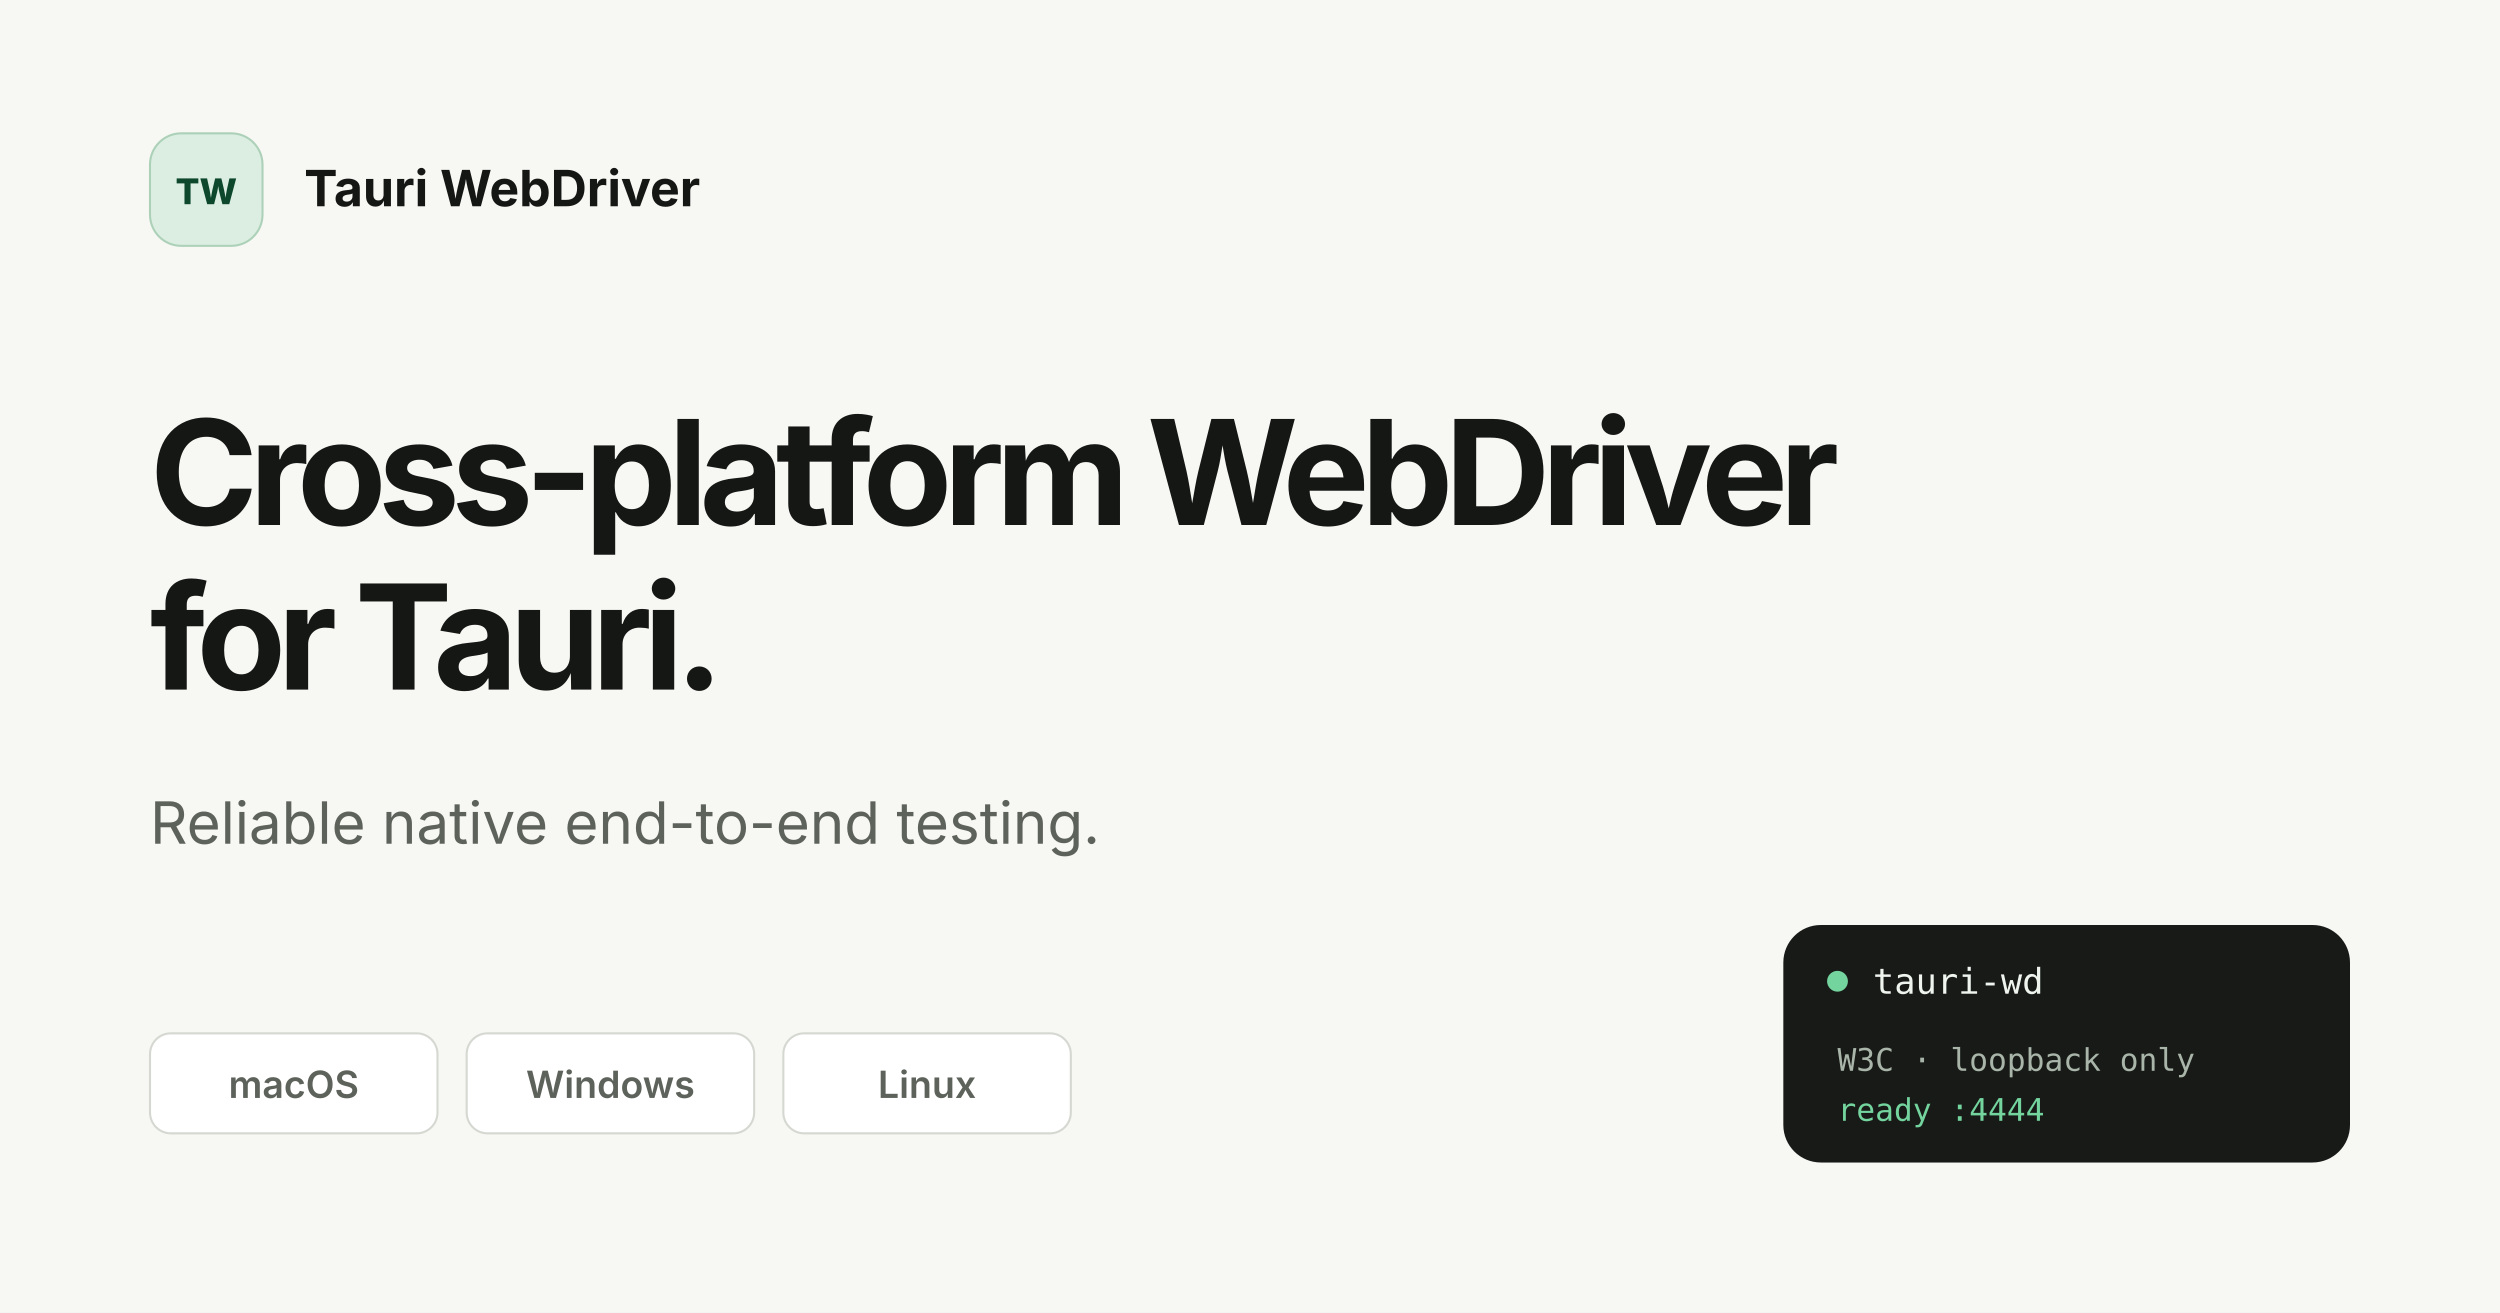
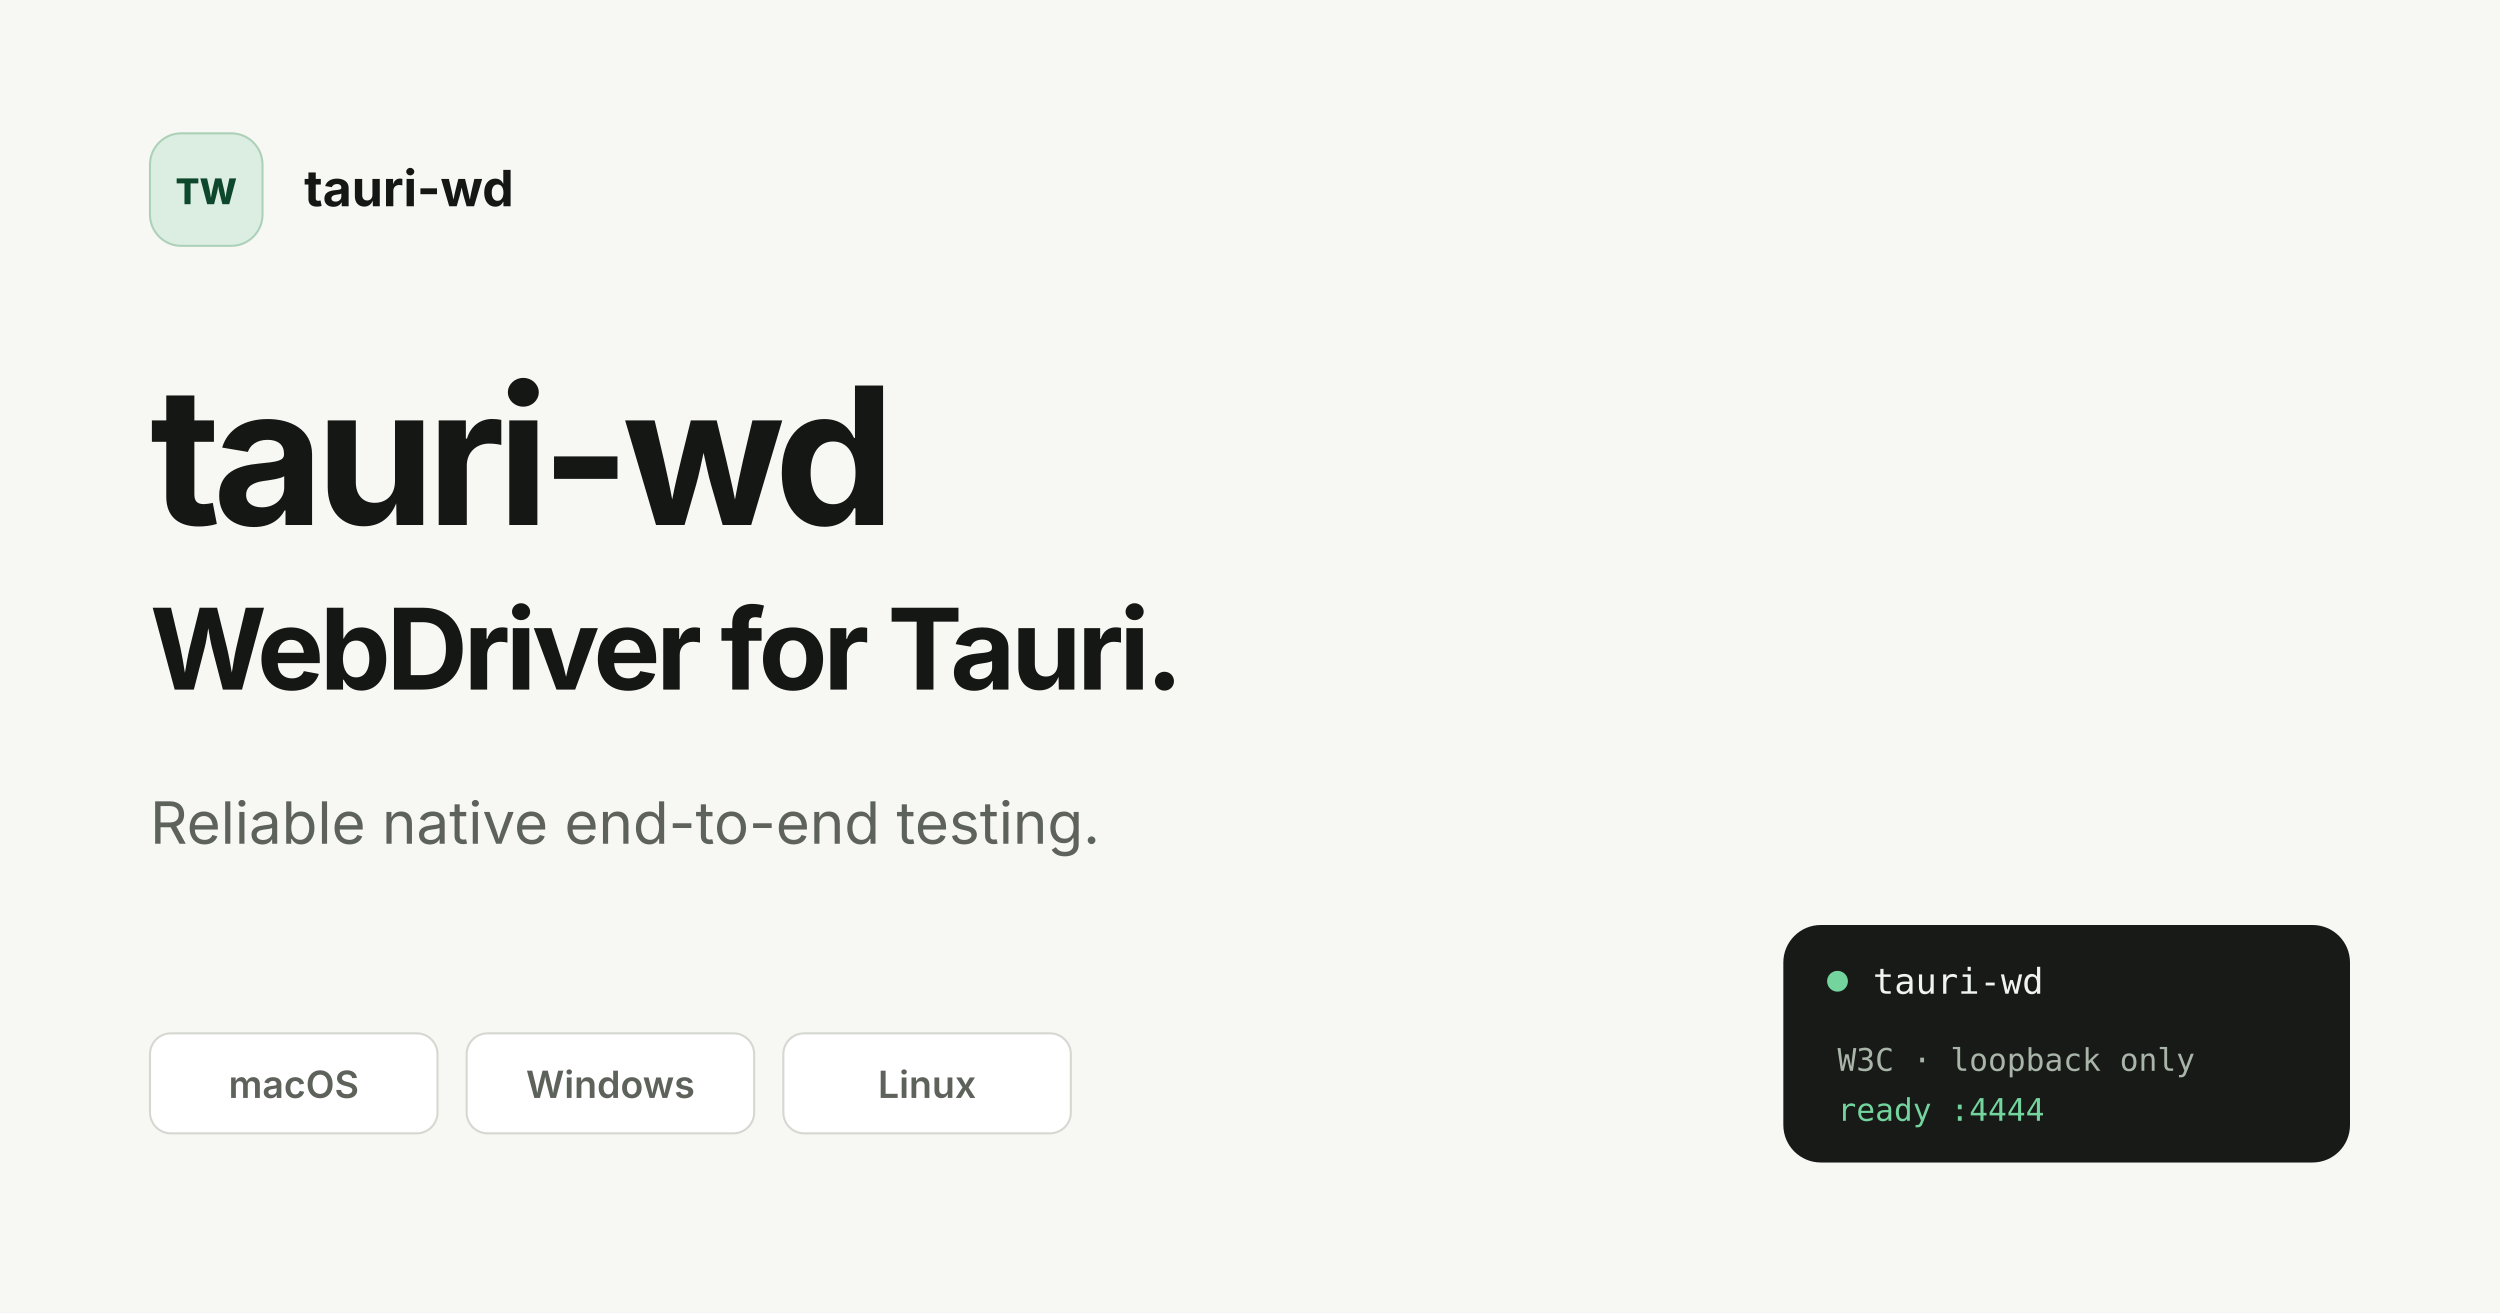
<svg xmlns="http://www.w3.org/2000/svg" width="1200" height="630" viewBox="0 0 1200 630">
  <rect width="1200" height="630" fill="#f7f7f4" />
  <rect x="72" y="64" width="54" height="54" rx="15" fill="#dceee2" stroke="#acd1b8" />
  <text x="99" y="98" fill="#0d482d" font-family="-apple-system, BlinkMacSystemFont, Segoe UI, sans-serif" font-size="17" font-weight="800" text-anchor="middle">TW</text>
-   <text x="146" y="99" fill="#151714" font-family="-apple-system, BlinkMacSystemFont, Segoe UI, sans-serif" font-size="24" font-weight="650">Tauri WebDriver</text>
-   <text x="72" y="252" fill="#151714" font-family="-apple-system, BlinkMacSystemFont, Segoe UI, sans-serif" font-size="70" font-weight="650" letter-spacing="-4">Cross-platform WebDriver</text>
-   <text x="72" y="331" fill="#151714" font-family="-apple-system, BlinkMacSystemFont, Segoe UI, sans-serif" font-size="70" font-weight="650" letter-spacing="-4">for Tauri.</text>
+   <text x="146" y="99" fill="#151714" font-family="-apple-system, BlinkMacSystemFont, Segoe UI, sans-serif" font-size="24" font-weight="650">tauri-wd</text>
+   <text x="72" y="252" fill="#151714" font-family="-apple-system, BlinkMacSystemFont, Segoe UI, sans-serif" font-size="92" font-weight="650" letter-spacing="-4">tauri-wd</text>
+   <text x="72" y="331" fill="#151714" font-family="-apple-system, BlinkMacSystemFont, Segoe UI, sans-serif" font-size="54" font-weight="650" letter-spacing="-2">WebDriver for Tauri.</text>
  <text x="72" y="405" fill="#5d625b" font-family="-apple-system, BlinkMacSystemFont, Segoe UI, sans-serif" font-size="28">Reliable native end-to-end testing.</text>
  <g transform="translate(72 496)">
    <rect width="138" height="48" rx="10" fill="#fff" stroke="#d5d8d1" />
    <text x="69" y="31" fill="#5d625b" font-family="-apple-system, BlinkMacSystemFont, Segoe UI, sans-serif" font-size="18" font-weight="600" text-anchor="middle">macOS</text>
    <rect x="152" width="138" height="48" rx="10" fill="#fff" stroke="#d5d8d1" />
    <text x="221" y="31" fill="#5d625b" font-family="-apple-system, BlinkMacSystemFont, Segoe UI, sans-serif" font-size="18" font-weight="600" text-anchor="middle">Windows</text>
    <rect x="304" width="138" height="48" rx="10" fill="#fff" stroke="#d5d8d1" />
    <text x="373" y="31" fill="#5d625b" font-family="-apple-system, BlinkMacSystemFont, Segoe UI, sans-serif" font-size="18" font-weight="600" text-anchor="middle">Linux</text>
  </g>
  <g transform="translate(856 444)">
    <rect width="272" height="114" rx="18" fill="#171a17" />
    <circle cx="26" cy="27" r="5" fill="#74d49e" />
    <text x="43" y="33" fill="#eff4ef" font-family="SFMono-Regular, Consolas, monospace" font-size="17">tauri-wd</text>
    <text x="26" y="70" fill="#aab5aa" font-family="SFMono-Regular, Consolas, monospace" font-size="15">W3C · loopback only</text>
    <text x="26" y="94" fill="#74d49e" font-family="SFMono-Regular, Consolas, monospace" font-size="15">ready :4444</text>
  </g>
</svg>
